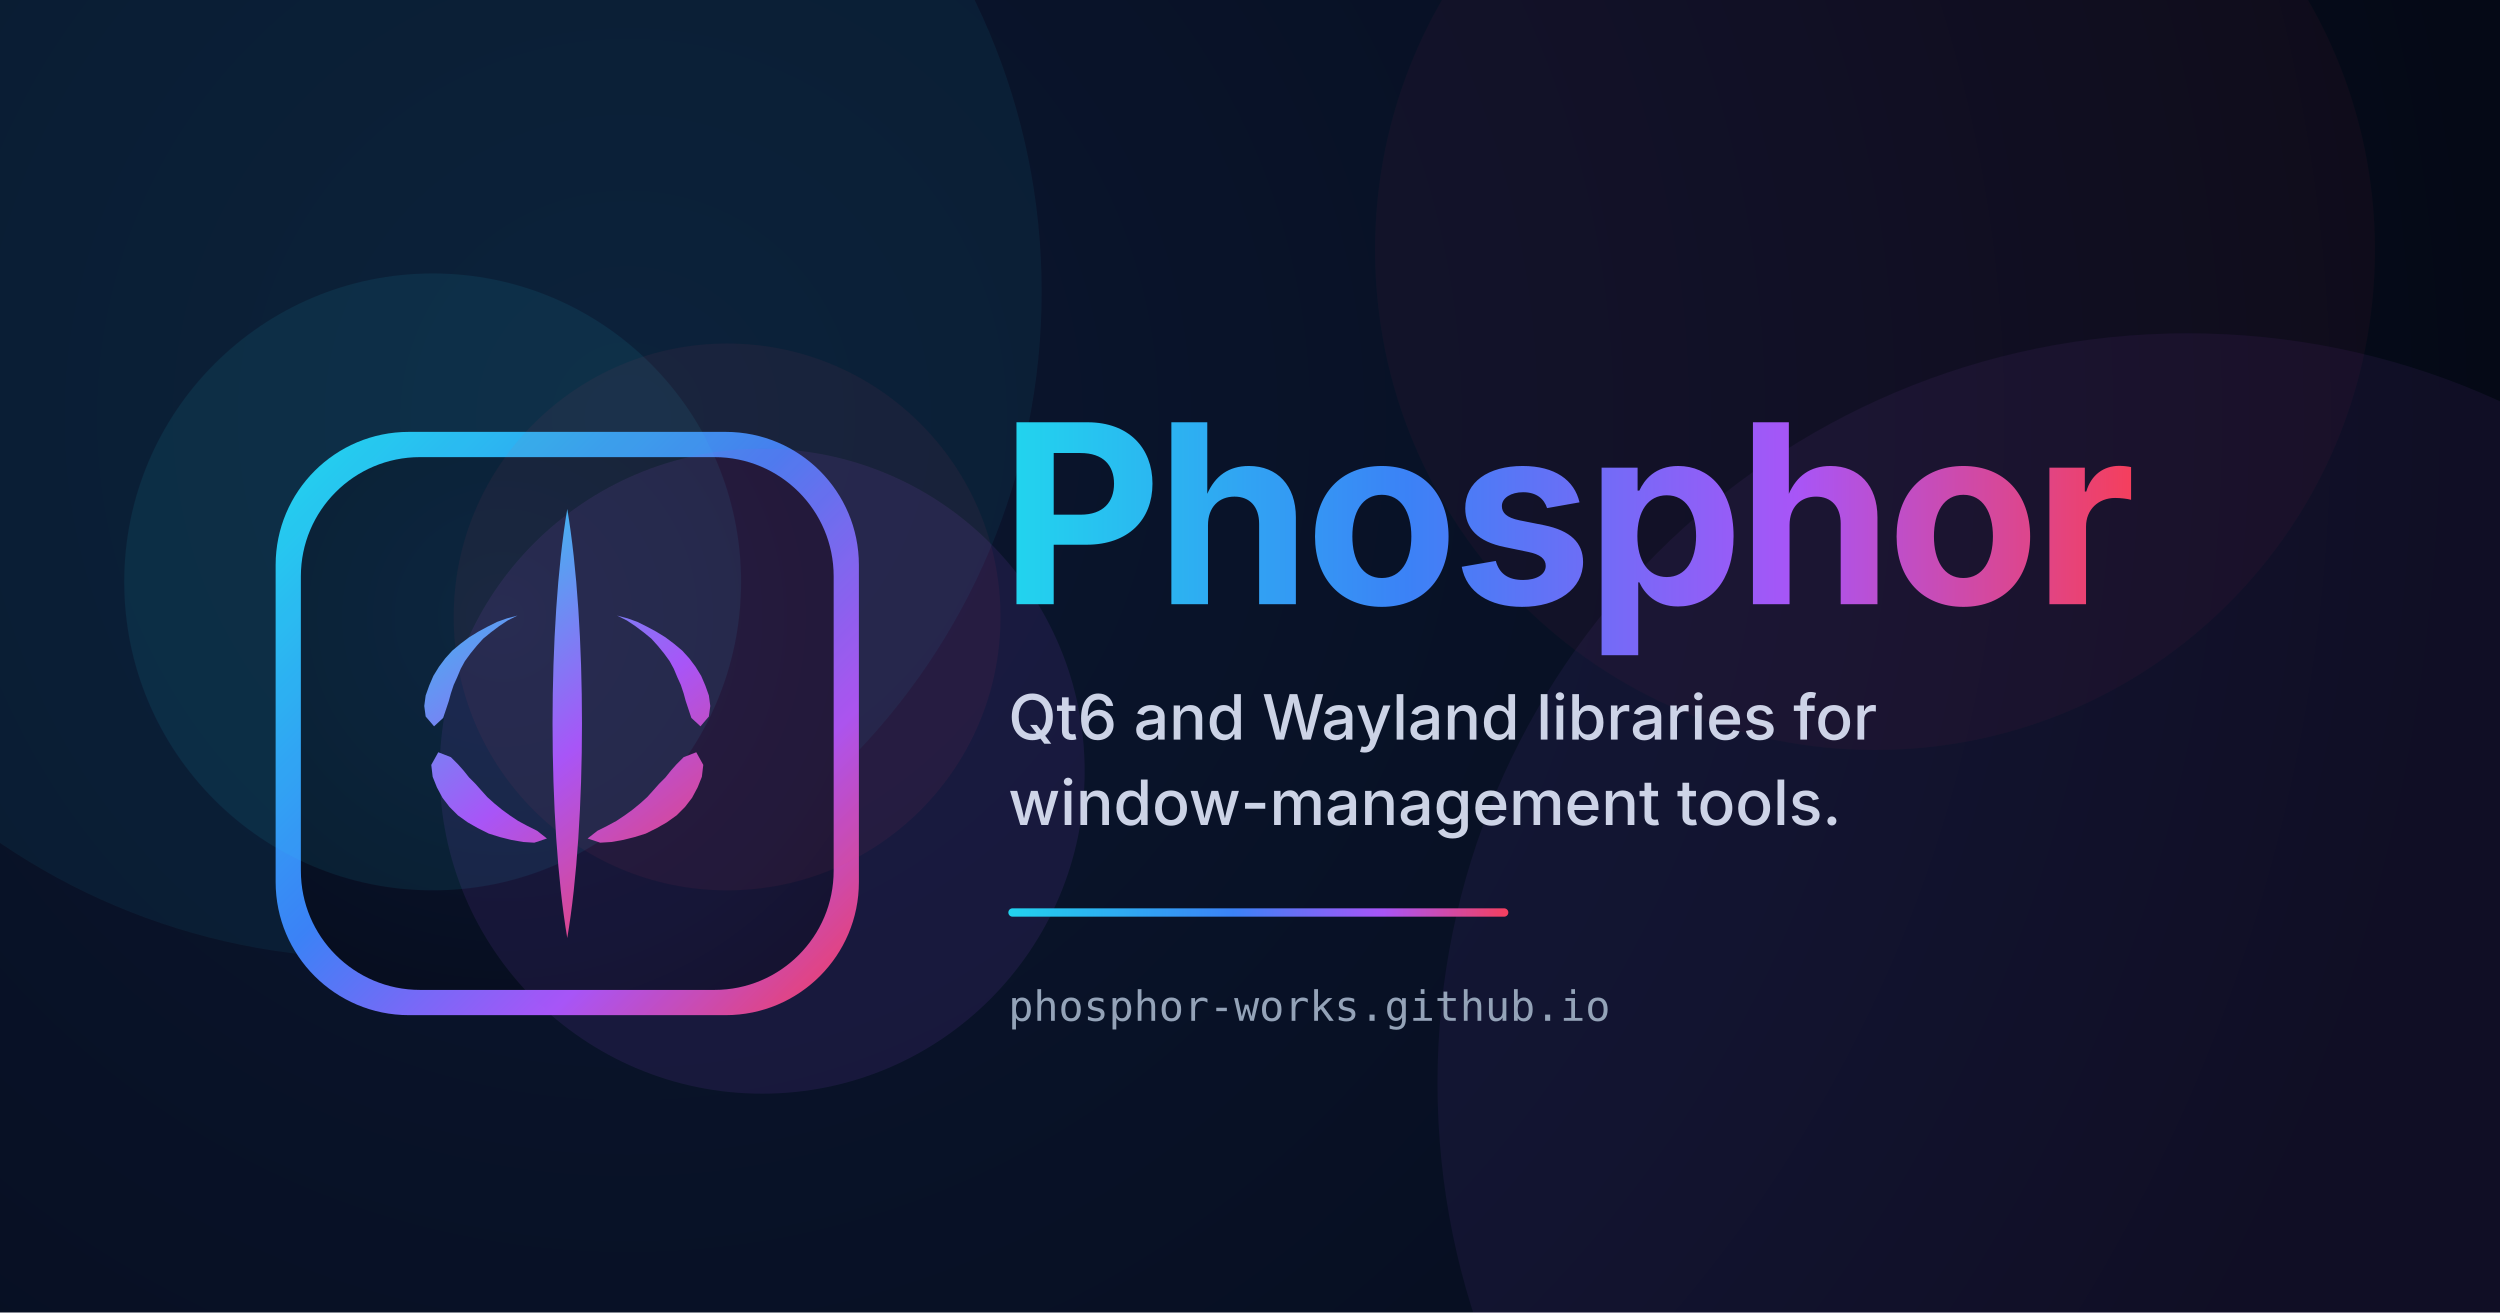
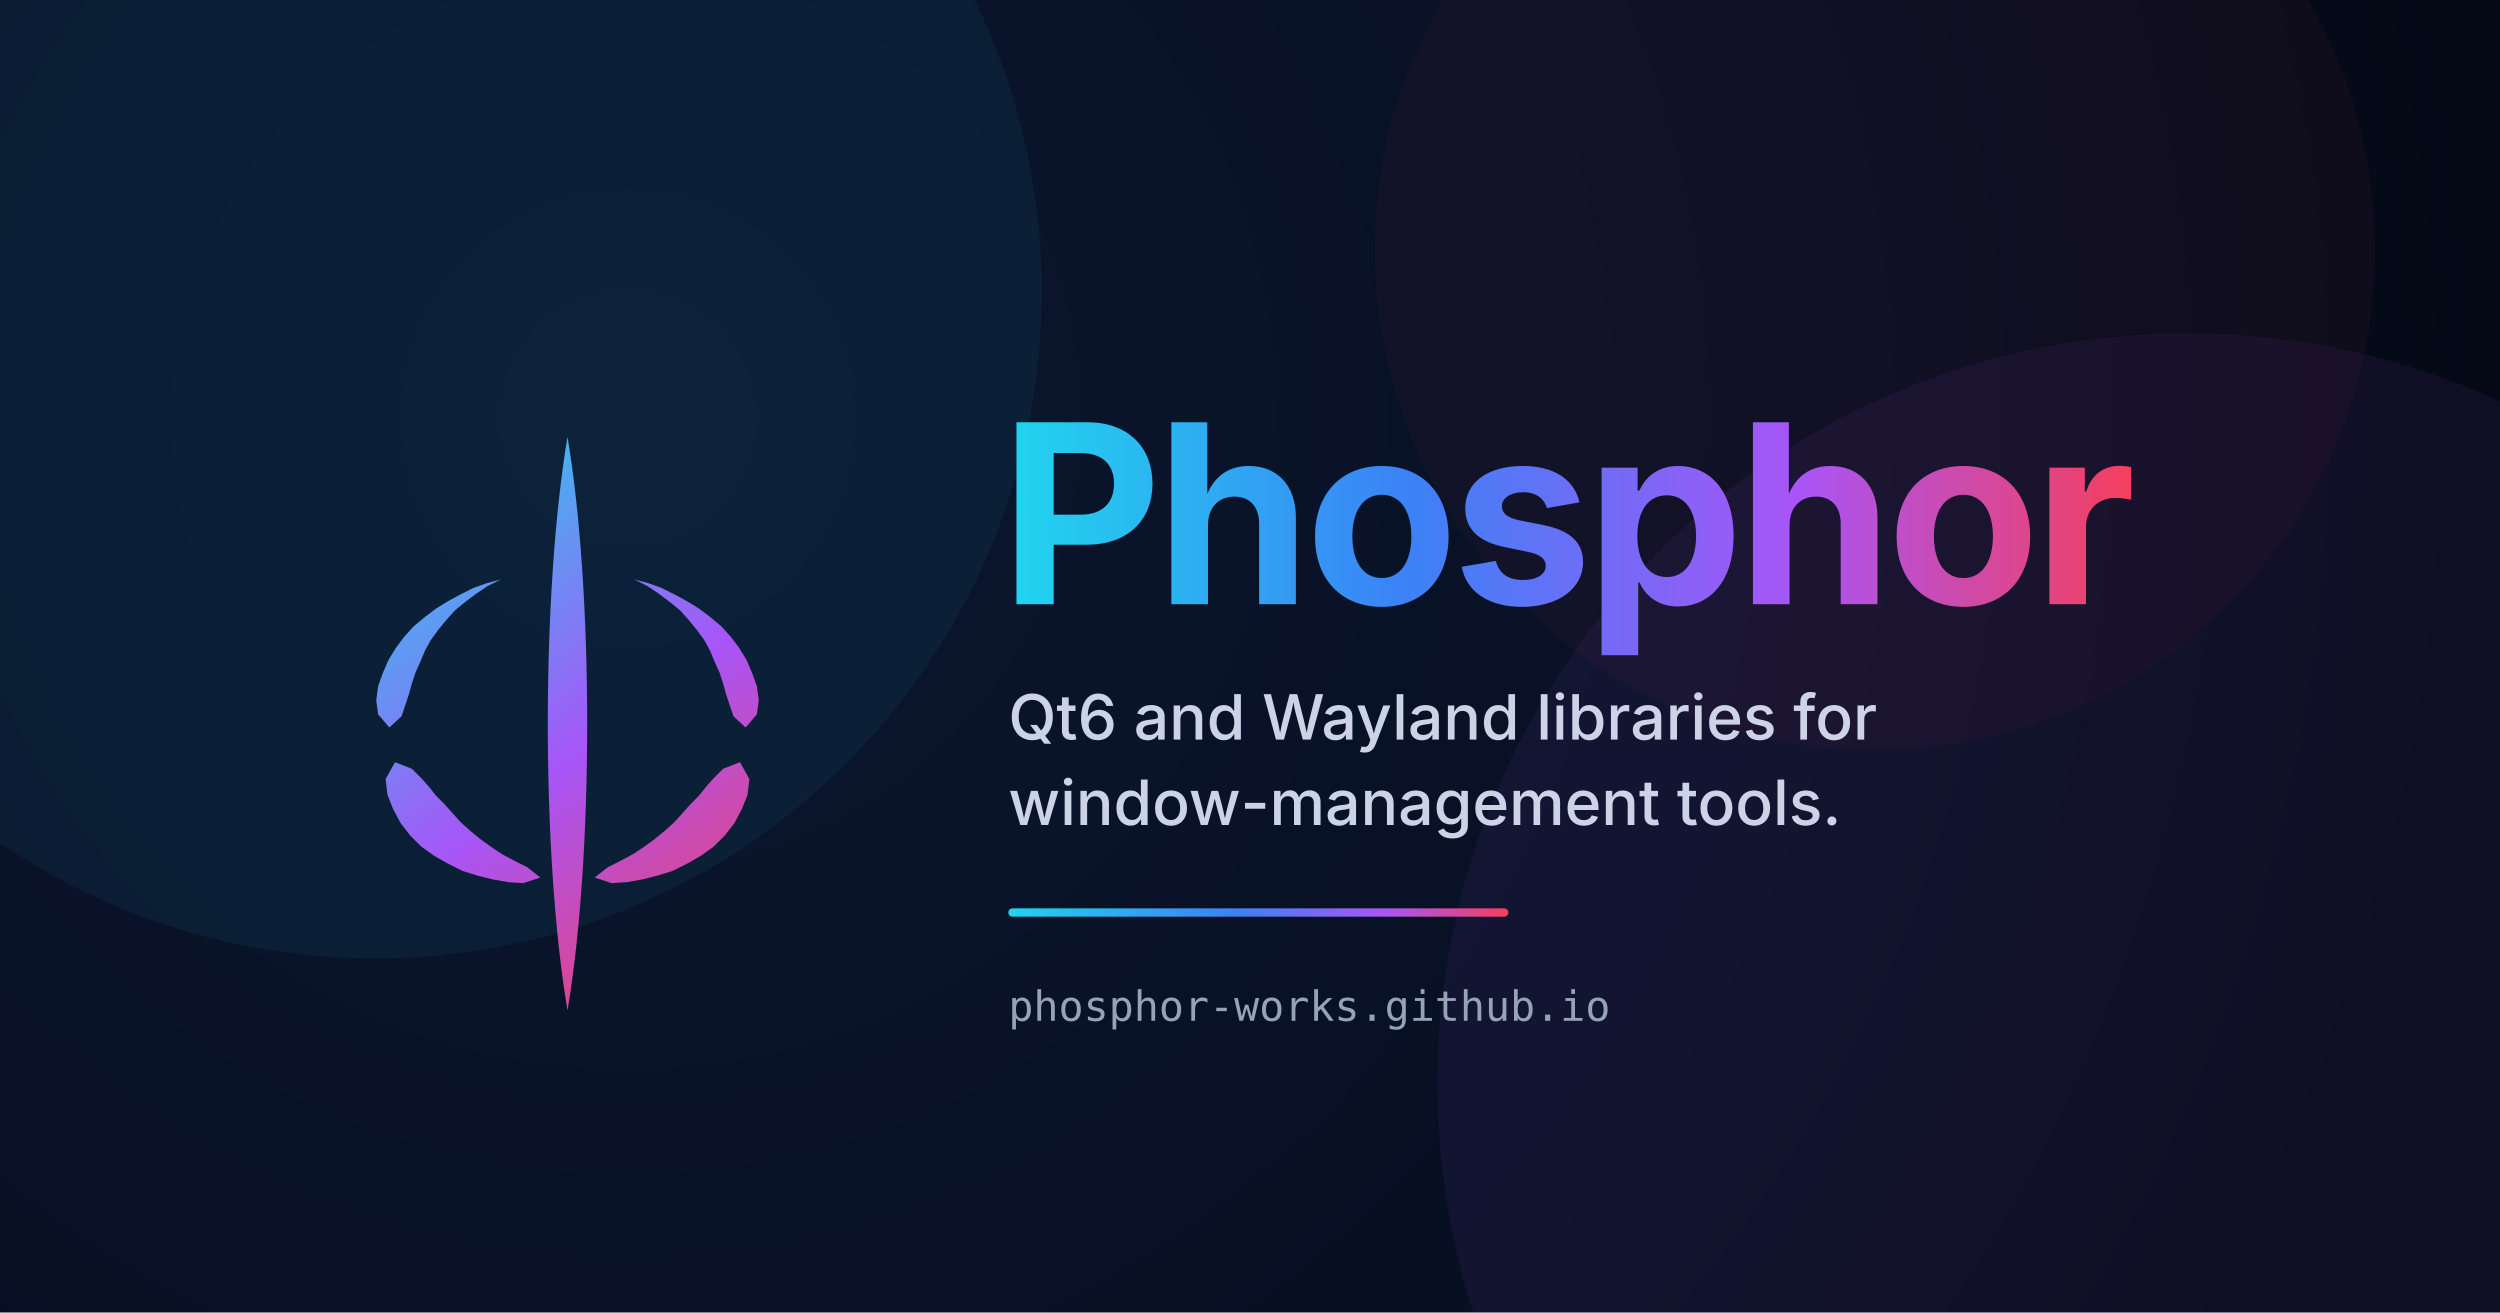
<svg xmlns="http://www.w3.org/2000/svg" viewBox="0 0 1200 630" width="1200" height="630">
  <defs>
-     <linearGradient id="og-border" x1="120" y1="120" x2="904" y2="904" gradientUnits="userSpaceOnUse">
-       <stop offset="0" stop-color="#22D3EE" />
-       <stop offset="0.45" stop-color="#3B82F6" />
-       <stop offset="0.75" stop-color="#A855F7" />
-       <stop offset="1" stop-color="#F43F5E" />
-     </linearGradient>
    <radialGradient id="og-bg-scene" cx="0" cy="0" r="1" gradientUnits="userSpaceOnUse" gradientTransform="translate(300 200) rotate(20) scale(900)">
-       <stop offset="0" stop-color="#0B1730" />
-       <stop offset="0.65" stop-color="#070F22" />
-       <stop offset="1" stop-color="#050916" />
-     </radialGradient>
-     <radialGradient id="og-inner" cx="0" cy="0" r="1" gradientUnits="userSpaceOnUse" gradientTransform="translate(420 360) rotate(135) scale(760)">
      <stop offset="0" stop-color="#0B1730" />
      <stop offset="0.65" stop-color="#070F22" />
      <stop offset="1" stop-color="#050916" />
    </radialGradient>
    <linearGradient id="og-phi" x1="300" y1="240" x2="724" y2="784" gradientUnits="userSpaceOnUse">
      <stop offset="0" stop-color="#22D3EE" />
      <stop offset="0.55" stop-color="#A855F7" />
      <stop offset="1" stop-color="#F43F5E" />
    </linearGradient>
    <linearGradient id="og-wordmark" x1="0" y1="0" x2="1" y2="0">
      <stop offset="0" stop-color="#22D3EE" />
      <stop offset="0.35" stop-color="#3B82F6" />
      <stop offset="0.70" stop-color="#A855F7" />
      <stop offset="1" stop-color="#F43F5E" />
    </linearGradient>
    <linearGradient id="og-accent-bar" x1="0" y1="0" x2="1" y2="0">
      <stop offset="0" stop-color="#22D3EE" />
      <stop offset="0.45" stop-color="#3B82F6" />
      <stop offset="0.75" stop-color="#A855F7" />
      <stop offset="1" stop-color="#F43F5E" />
    </linearGradient>
  </defs>
  <rect width="1200" height="630" fill="url(#og-bg-scene)" />
  <circle cx="180" cy="140" r="320" fill="#22D3EE" opacity="0.06" />
  <circle cx="1050" cy="520" r="360" fill="#A855F7" opacity="0.07" />
  <circle cx="900" cy="120" r="240" fill="#F43F5E" opacity="0.04" />
-   <g transform="translate(100 175) scale(0.3365)">
-     <rect x="96" y="96" width="832" height="832" rx="190" fill="url(#og-border)" />
-     <rect x="132" y="132" width="760" height="760" rx="170" fill="url(#og-inner)" />
-     <g clip-path="url(#og-clip)">
-       <circle cx="320" cy="310" r="440" fill="#22D3EE" opacity="0.08" />
-       <circle cx="790" cy="580" r="460" fill="#A855F7" opacity="0.10" />
-       <circle cx="740" cy="360" r="390" fill="#F43F5E" opacity="0.06" />
-       <g fill="url(#og-phi)">
-         <path d="M583 358L598 362L612 367L626 374L639 381L652 389L664 398L676 408L686 419L695 431L703 444L709 458L714 472L716 487L714 502L702 516L702 516L689 504L685 492L681 480L678 469L674 457L669 446L664 434L658 423L650 412L641 401L632 391L621 382L609 373L597 365L583 358Z" />
-         <path d="M696 553L706 571L704 588L698 603L690 618L680 631L668 643L654 653L640 661L624 669L608 674L592 678L575 681L559 682L541 676L541 676L555 665L569 658L582 651L594 643L605 635L616 626L626 617L635 607L643 598L652 589L660 579L668 570L678 560L696 553Z" />
-         <path d="M483 676L465 682L449 681L432 678L416 674L400 669L384 661L370 653L356 643L344 631L334 618L326 603L320 588L318 571L328 553L328 553L346 560L356 570L364 579L372 589L381 598L389 607L398 617L408 626L419 635L430 643L442 651L455 658L469 665L483 676Z" />
-         <path d="M322 516L310 502L308 487L310 472L315 458L321 444L329 431L338 419L348 408L360 398L372 389L385 381L398 374L412 367L426 362L441 358L441 358L427 365L415 373L403 382L392 391L383 401L374 412L366 423L360 434L355 446L350 457L346 469L343 480L339 492L335 504L322 516Z" />
-         <path d="M512 206 C540 372 540 652 512 818 C484 652 484 372 512 206 Z" />
-       </g>
+   <g transform="translate(42 117) scale(0.45)">
+     <g fill="url(#og-phi)">
+       <path d="M583 358L598 362L612 367L626 374L639 381L652 389L664 398L676 408L686 419L695 431L703 444L709 458L714 472L716 487L714 502L702 516L702 516L689 504L685 492L681 480L678 469L674 457L669 446L664 434L658 423L650 412L641 401L632 391L621 382L609 373L597 365L583 358Z" />
+       <path d="M696 553L706 571L704 588L698 603L690 618L680 631L668 643L654 653L640 661L624 669L608 674L592 678L575 681L559 682L541 676L541 676L555 665L569 658L582 651L594 643L605 635L616 626L626 617L635 607L643 598L652 589L660 579L668 570L678 560L696 553Z" />
+       <path d="M483 676L465 682L449 681L432 678L416 674L400 669L384 661L370 653L356 643L344 631L334 618L326 603L320 588L318 571L328 553L328 553L346 560L356 570L364 579L372 589L381 598L389 607L398 617L408 626L419 635L430 643L442 651L455 658L469 665L483 676Z" />
+       <path d="M322 516L310 502L308 487L310 472L315 458L321 444L329 431L338 419L348 408L360 398L372 389L385 381L398 374L412 367L426 362L441 358L441 358L427 365L415 373L403 382L392 391L383 401L374 412L366 423L360 434L355 446L350 457L346 469L343 480L339 492L335 504L322 516Z" />
+       <path d="M512 206 C540 372 540 652 512 818 C484 652 484 372 512 206 Z" />
    </g>
  </g>
  <g font-family="Inter, system-ui, -apple-system, Segoe UI, sans-serif">
    <text x="480" y="290" font-size="120" font-weight="700" letter-spacing="-3" fill="url(#og-wordmark)">
            Phosphor
        </text>
    <text x="484" y="355" font-size="30" font-weight="500" fill="#E6EDFF" opacity="0.88">
            Qt6 and Wayland libraries for
        </text>
    <text x="484" y="396" font-size="30" font-weight="500" fill="#E6EDFF" opacity="0.88">
            window-management tools.
        </text>
    <rect x="484" y="436" width="240" height="4" rx="2" fill="url(#og-accent-bar)" />
    <text x="484" y="490" font-family="JetBrains Mono, ui-monospace, monospace" font-size="20" font-weight="500" fill="#94A3B8">
            phosphor-works.github.io
        </text>
  </g>
</svg>
